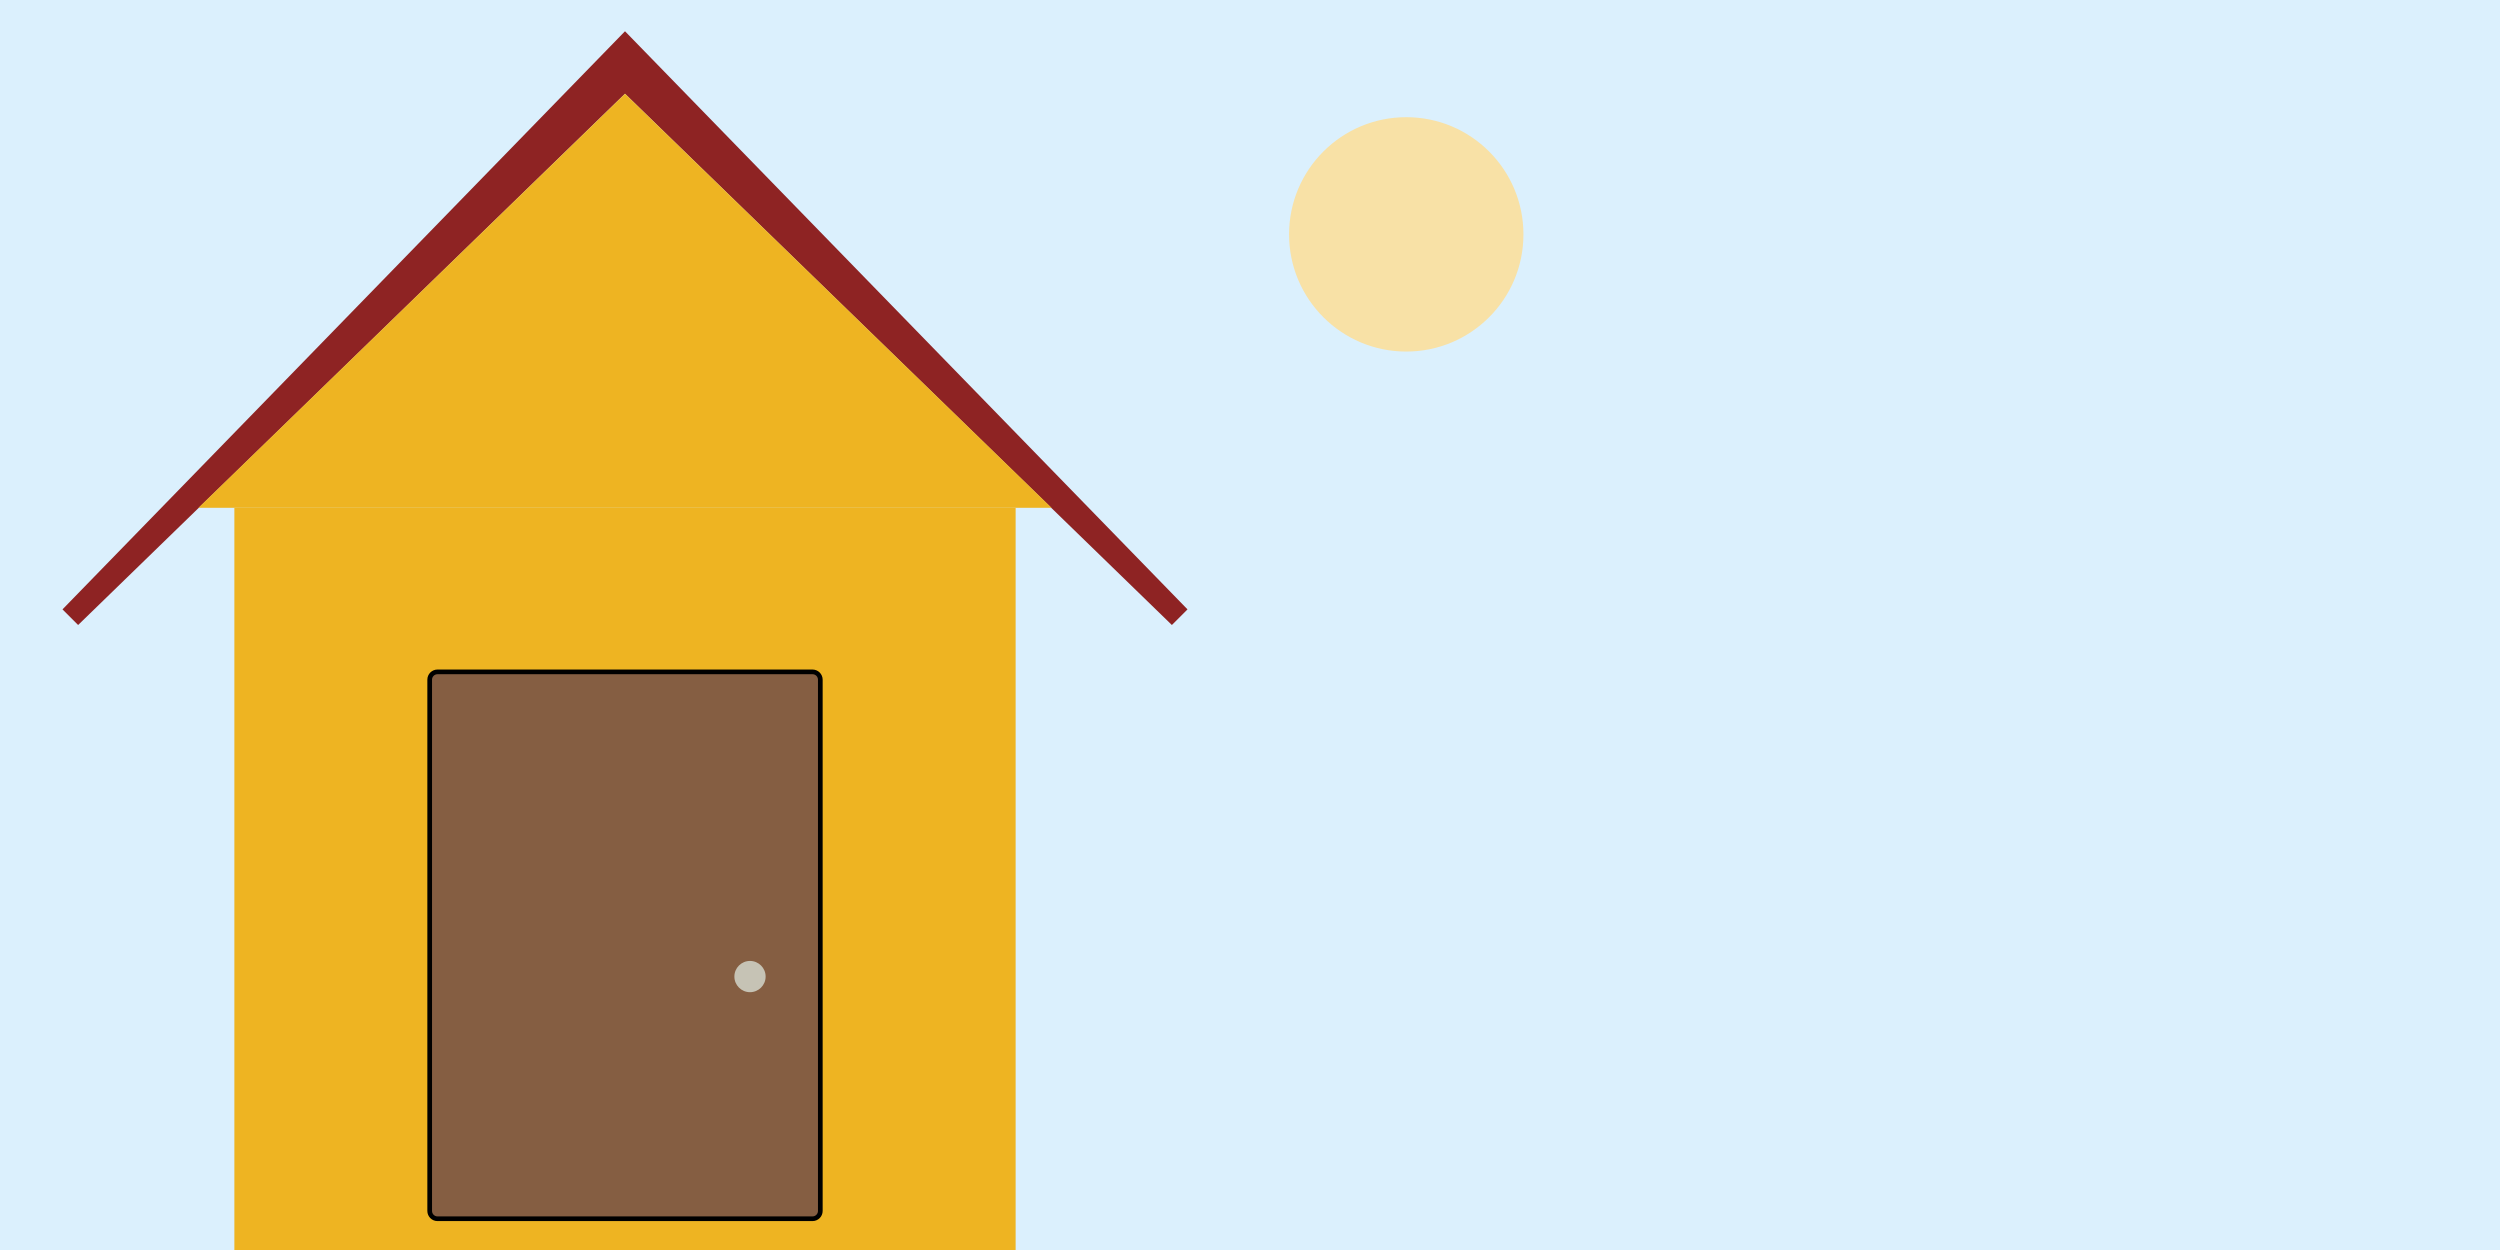
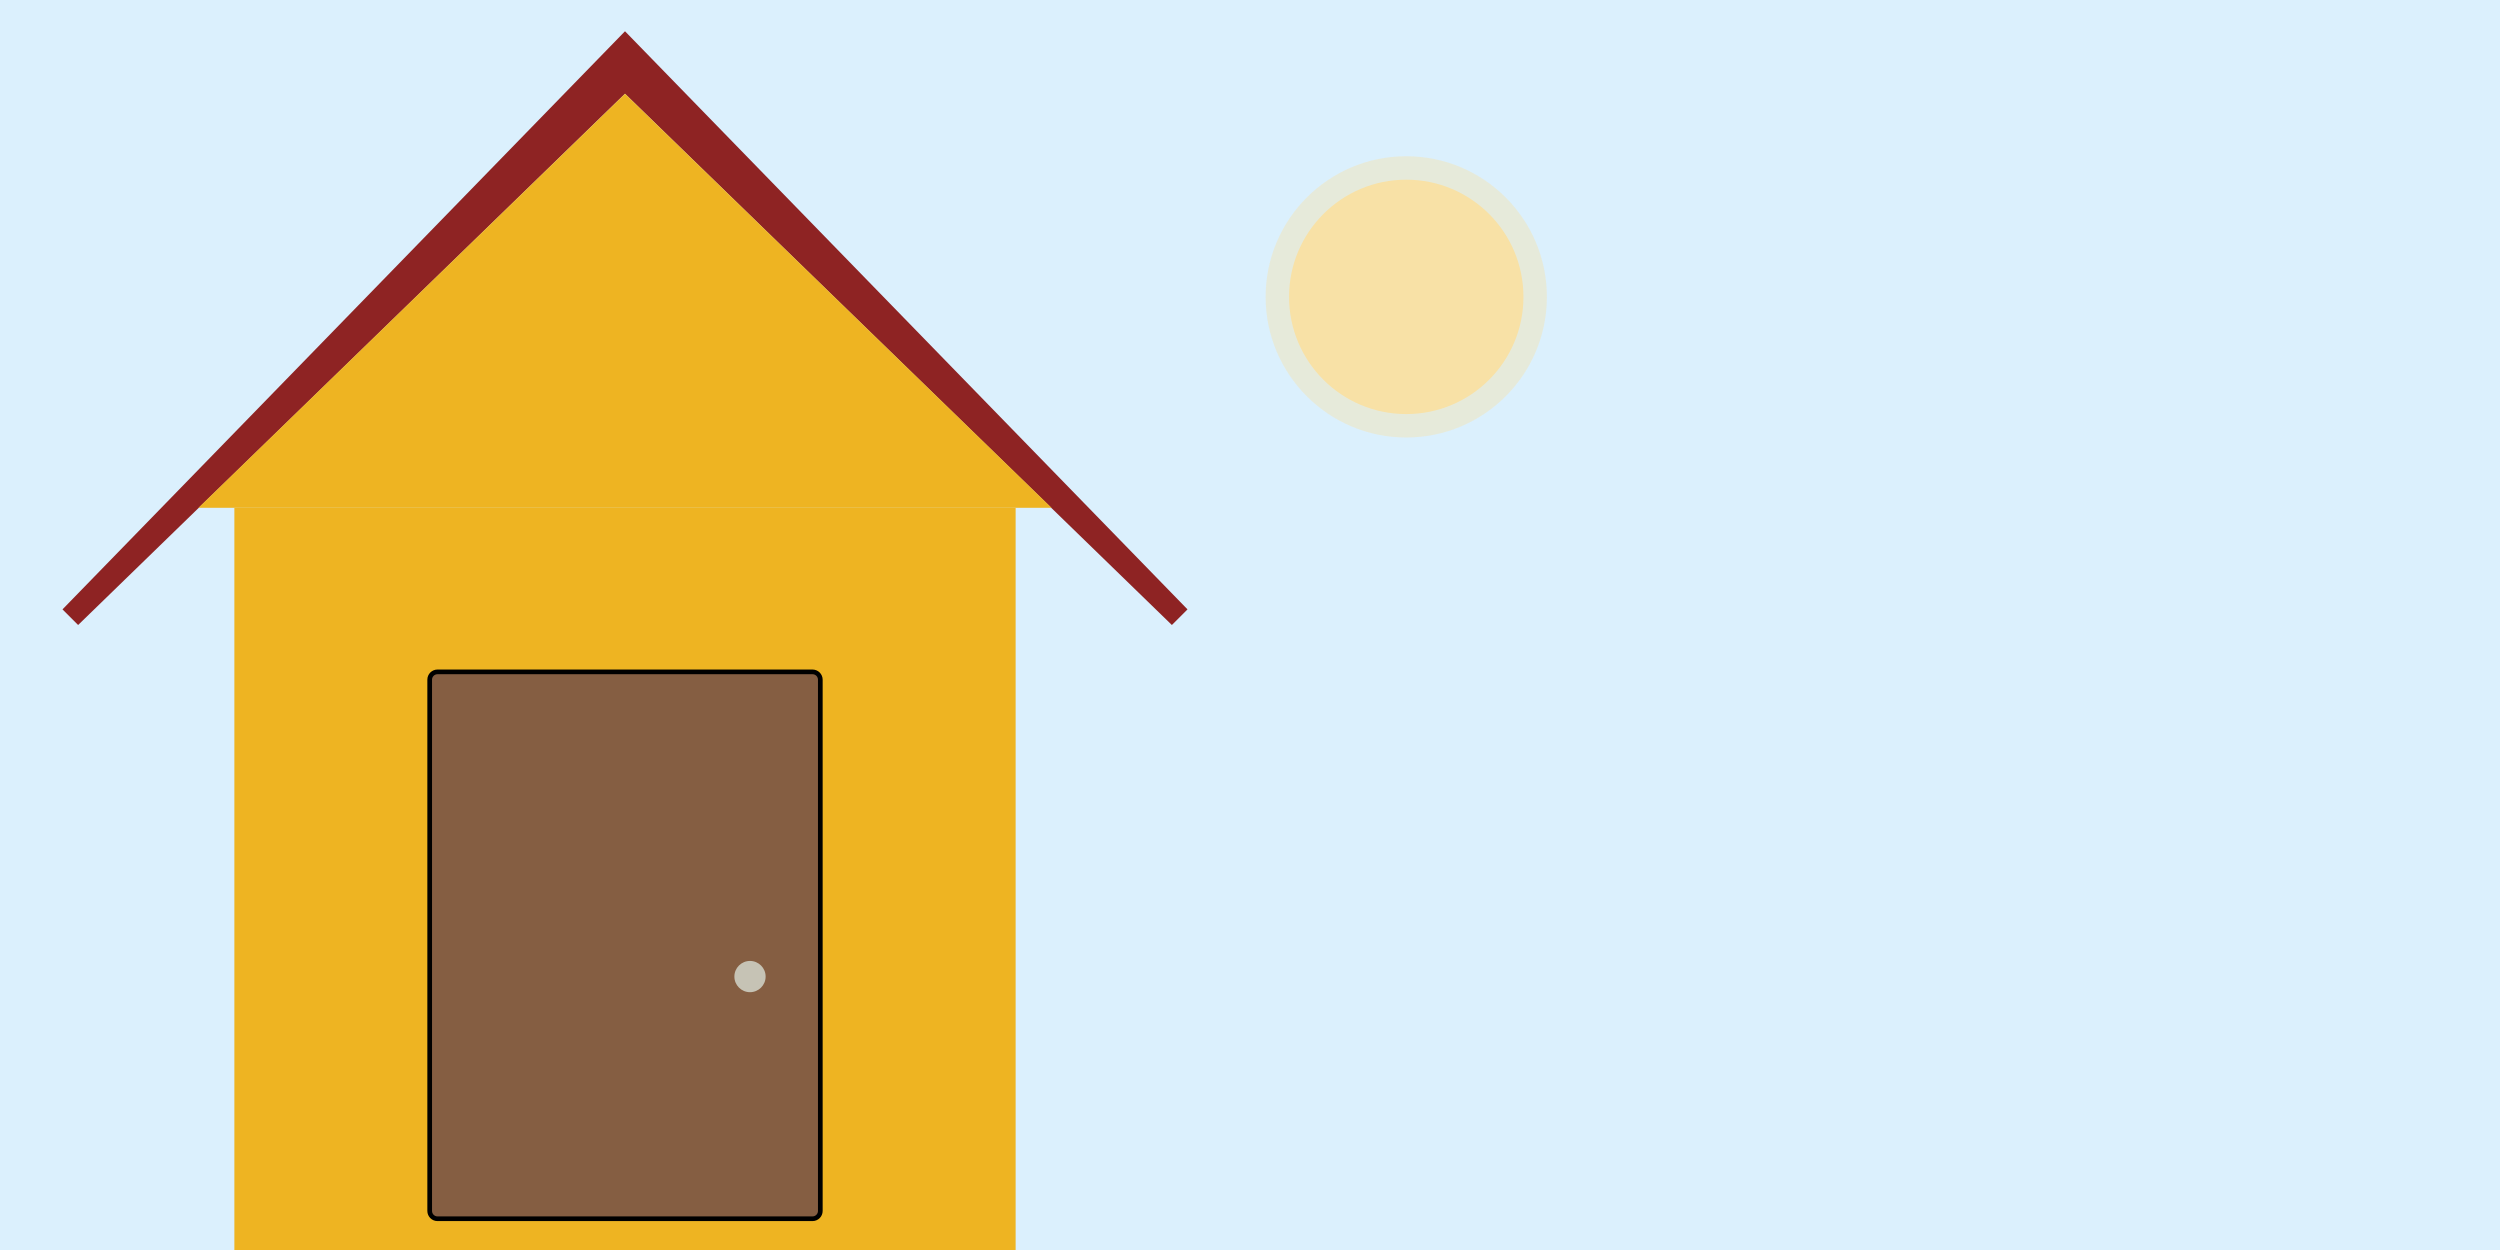
<svg xmlns="http://www.w3.org/2000/svg" version="1.1" baseProfile="full" width="1600" height="800">
  <rect width="100%" height="100%" fill="#dbf0fd" />
  <path d="M0 800, v-100, l40 -20, l5 20, l40 -20, l5 20, l40 -20, l5 20, l40 -20, l5 20,            l40 -20, l5 20, l40 -20, l5 20, l40 -20, l5 20, l40 -20, l5 20, l40 -20, l5 20,            l40 -20, l5 20, l40 -20, l5 20, l40 -20, l5 20, l40 -20, l5 20, l40 -20, l5 20,            l40 -20, l5 20, l40 -20, l5 20, l40 -20, l5 20, l40 -20, l5 20, l40 -20, l5 20,            l40 -20, l5 20, l40 -20, l5 20, l40 -20, l5 20, l40 -20, l5 20, l40 -20, l5 20,            l40 -20, l5 20, l40 -20, l5 20, l40 -20, l5 20, l40 -20, l5 20, l40 -20, l5 20,            l40 -20, l5 20, l40 -20, l5 20, l40 -20, l5 20, l40 -20, l5 20, l40 -20, l5 20,            l40 -20, l5 20, l40 -20, l5 20, v100, z" fill="green" />
-   <circle cx="900" cy="150" r="75" fill="#f8e1a6" />
+   <circle cx="900" cy="190" r="75" fill="#f8e1a6" />
+   <circle cx="900" cy="190" r="90" fill="#f8e1a6" opacity="0.4" />
+   <path d="M-100 800, A 1 1, 0 0 1, 1520 800" fill="transparent" stroke="#FF0000" stroke-width="10" stroke-opacity="0.4" />
+   <path d="M-90 800, A 1 1, 0 0 1, 1510 800" fill="transparent" stroke="#FF7F00" stroke-width="10" stroke-opacity="0.4" />
+   <path d="M-80 800, A 1 1, 0 0 1, 1500 800" fill="transparent" stroke="#FFFF00" stroke-width="10" stroke-opacity="0.4" />
+   <path d="M-70 800, A 1 1, 0 0 1, 1490 800" fill="transparent" stroke="#00FF00" stroke-width="10" stroke-opacity="0.4" />
+   <path d="M-60 800, A 1 1, 0 0 1, 1480 800" fill="transparent" stroke="#0000FF" stroke-width="10" stroke-opacity="0.4" />
+   <path d="M-50 800, A 1 1, 0 0 1, 1470 800" fill="transparent" stroke="#4B0082" stroke-width="10" stroke-opacity="0.4" />
+   <path d="M-40 800, A 1 1, 0 0 1, 1460 800" fill="transparent" stroke="#9400D3" stroke-width="10" stroke-opacity="0.4" />
  <rect x="150" y="325" width="500" height="475" fill="#EEB422" />
  <rect x="275" y="430" width="250" height="350" fill="#855E42" stroke="black" stroke-width="3" rx="5" ry="5" />
  <circle cx="480" cy="625" r="10" fill="#C6C3B5" />
  <polyline points="50 400, 400 60, 750 400, 760 390, 400 20, 40 390, 52 402" fill="#8E2323" />
  <polygon points="127 325, 400 60, 673 325" fill="#EEB422" />
  <path d="M1190 275,        c 50 175, 50 350, -50 525,        h 300,        c -150 -175, -150 -350, -100 -525" fill="#5d412e" />
  <path d="M1200 400,        c -100 150, -300 150, -250 -150,        c -50 -150, -50 -250, 200 -200,       c 150 -50, 200 -50, 300 50,       c 100 50, 250 50, 100 200,       c 100 100, 100 200, -200 150,       z" fill="darkgreen" />
</svg>
